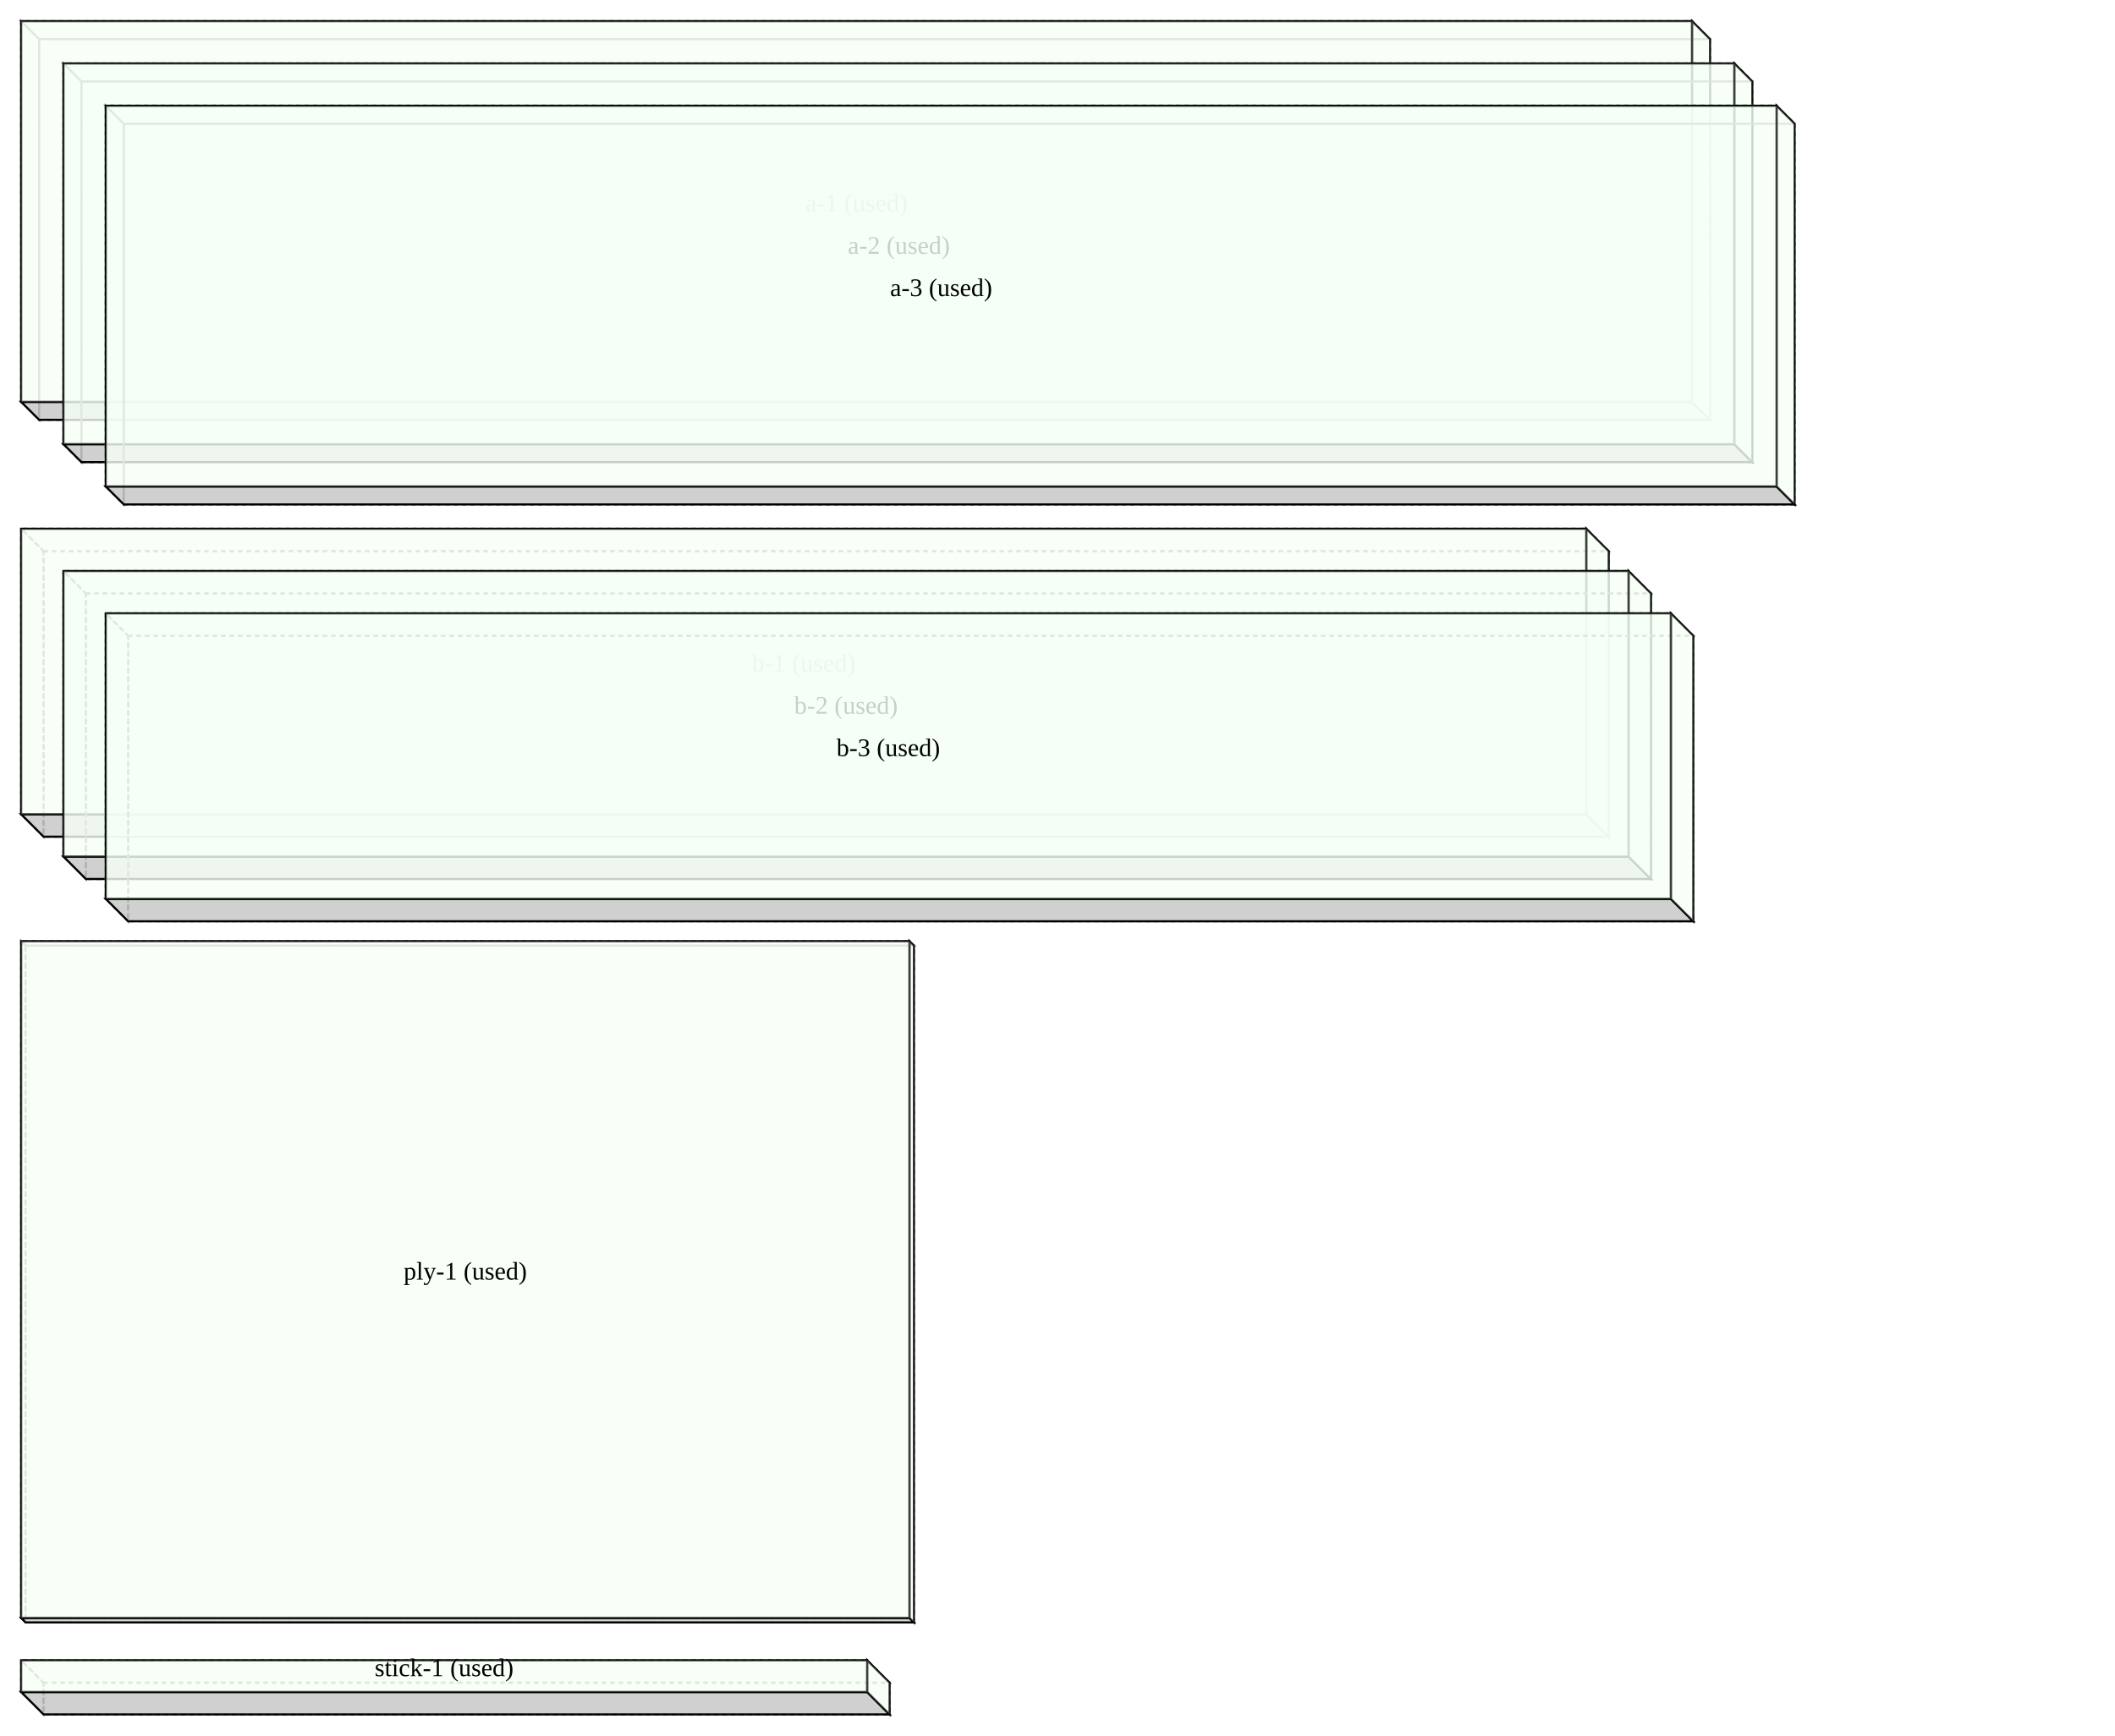
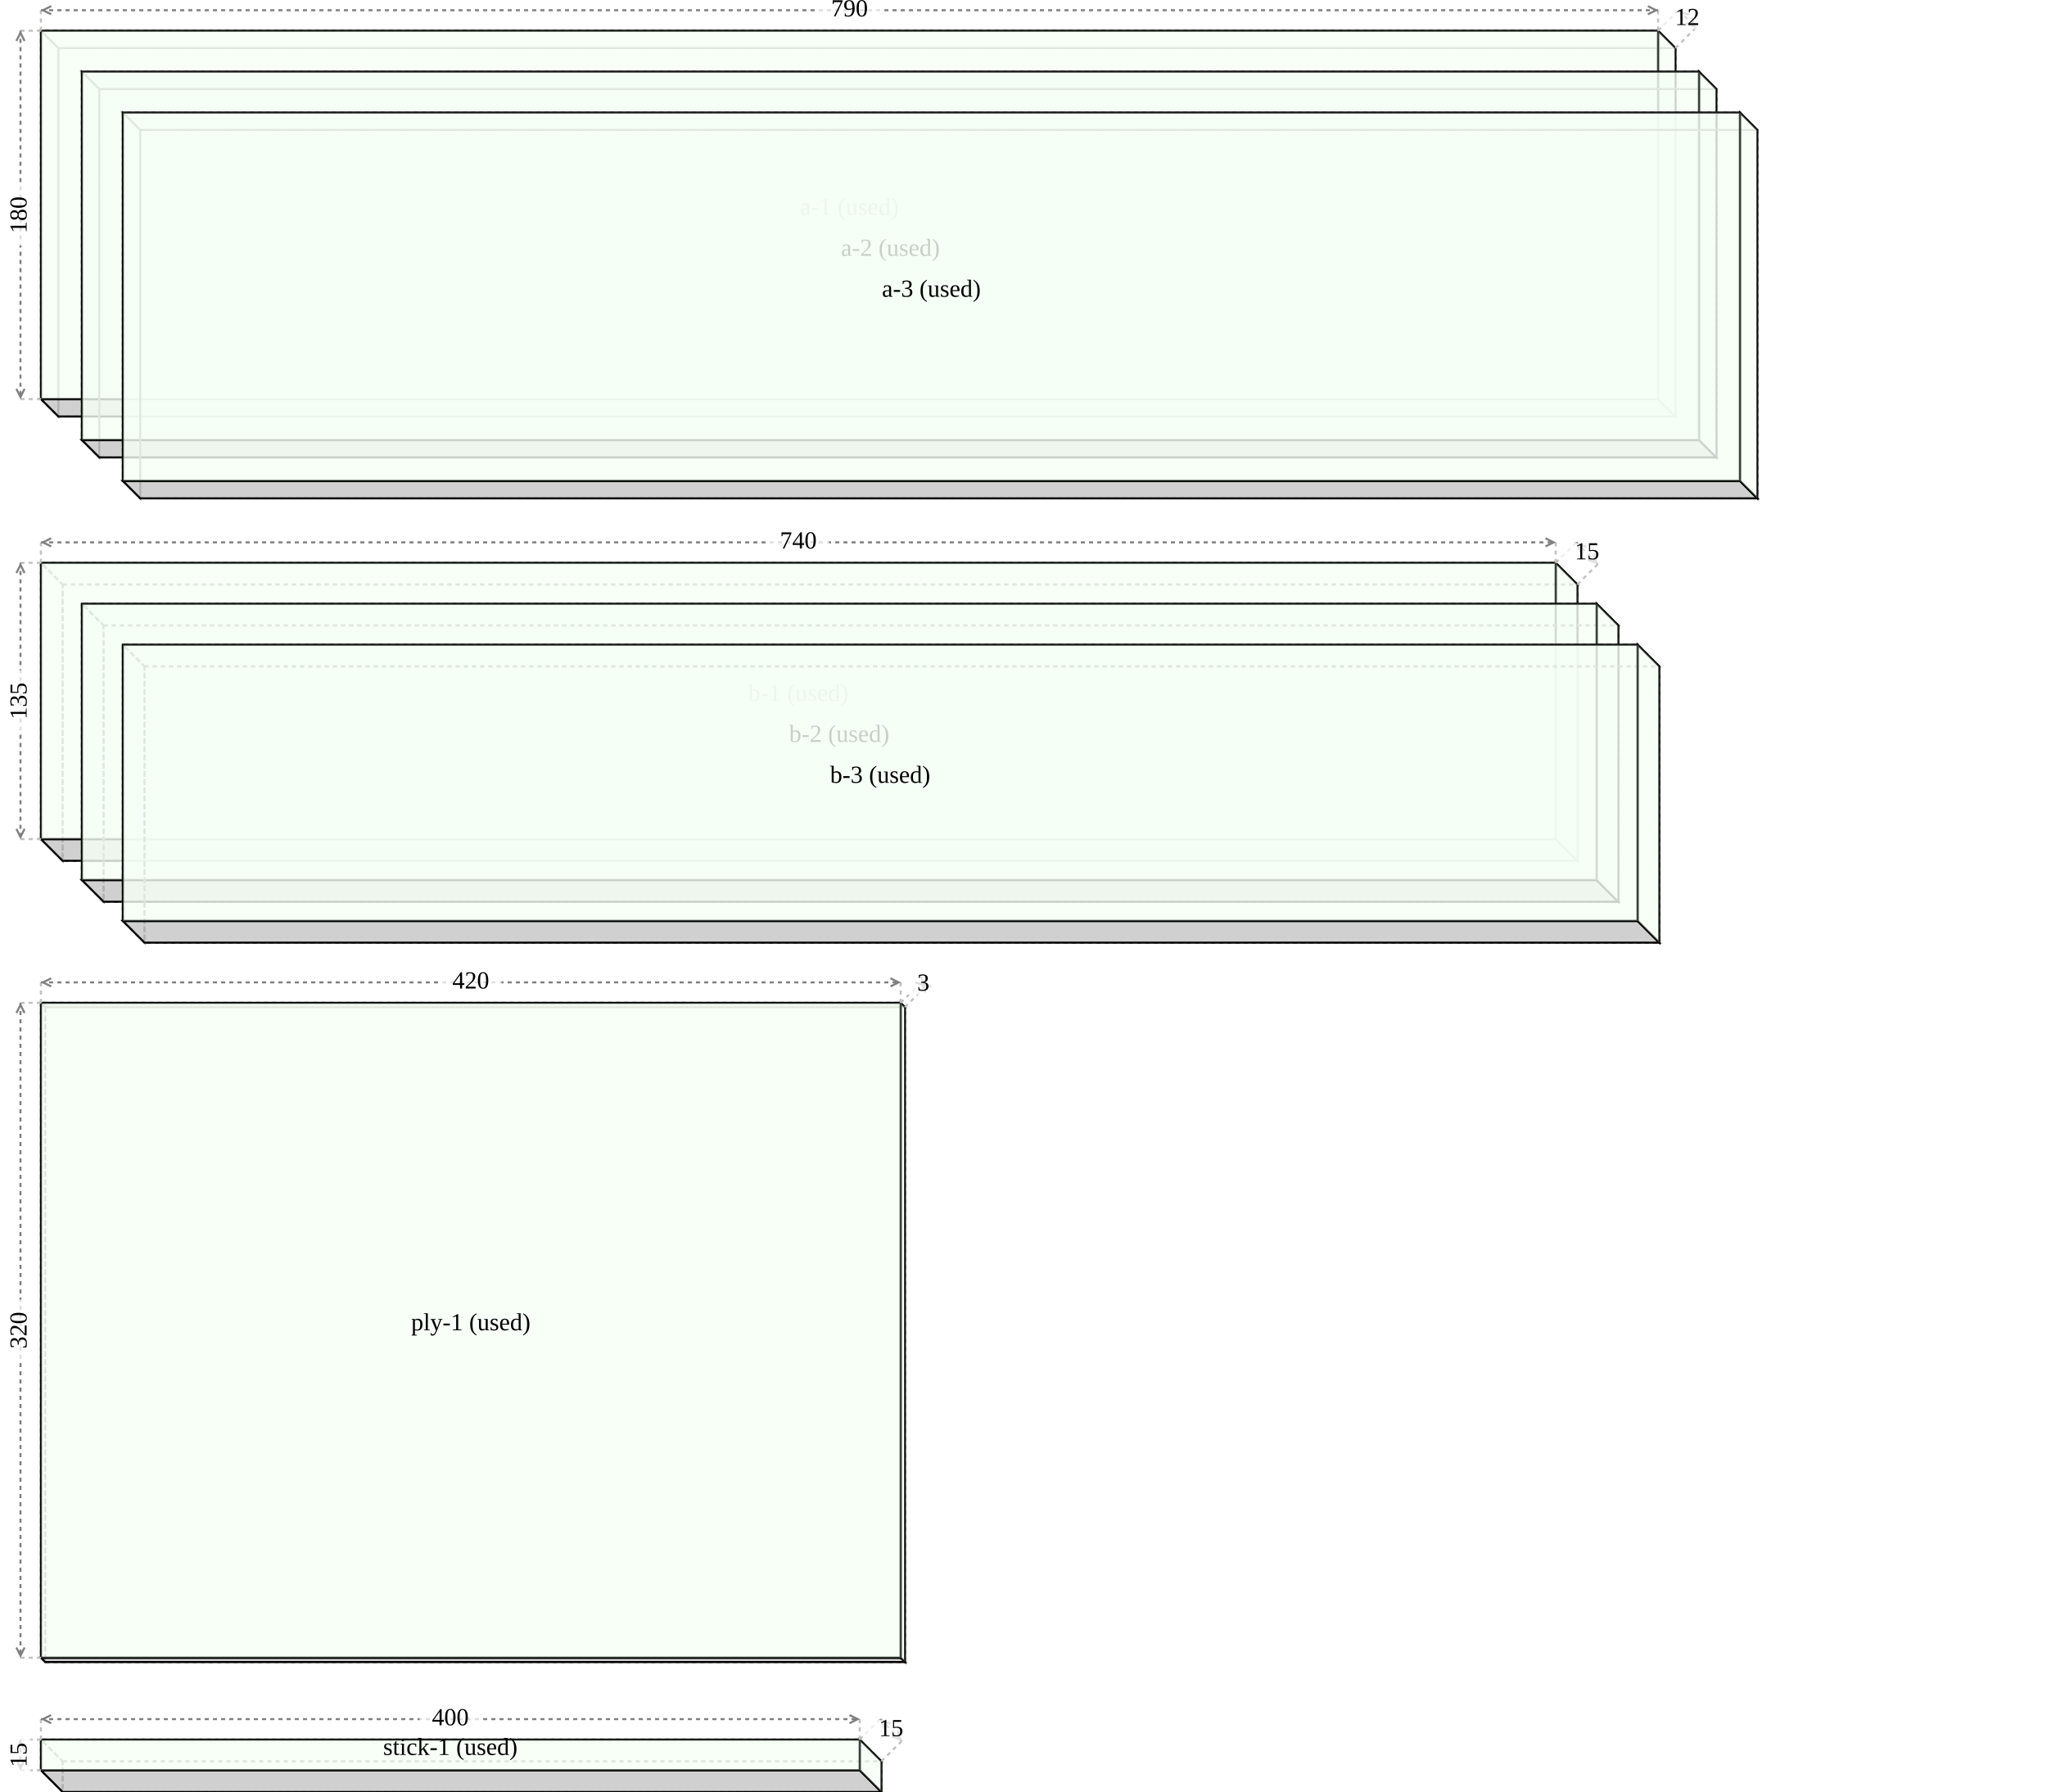
- <svg xmlns="http://www.w3.org/2000/svg" width="1000" viewBox="0.0 0.0 1000.0 820.6">
-   <polygon fill="none" stroke-width="1" stroke-dasharray="2" stroke="gray" points="18.5,18.5 18.5,198.5 808.5,198.5 808.5,18.5" />
-   <polygon fill="none" stroke-width="1" stroke-dasharray="2" stroke="gray" points="10.0,10.0 10.0,190.0 18.5,198.5 18.5,18.5" />
-   <polygon fill="none" stroke-width="1" stroke-dasharray="2" stroke="gray" points="18.5,18.5 808.5,18.5 800.0,10.0 10.0,10.0" />
-   <polygon fill="rgba(192,192,192,0.75)" stroke-width="1" stroke-dasharray="" stroke="black" points="10.0,190.0 800.0,190.0 808.5,198.5 18.5,198.5" />
-   <polygon fill="rgba(255,255,255,0.75)" stroke-width="1" stroke-dasharray="" stroke="black" points="808.5,18.5 808.5,198.5 800.0,190.0 800.0,10.0" />
-   <polygon fill="rgba(255,255,255,0.75)" stroke-width="1" stroke-dasharray="" stroke="black" points="10.0,10.0 800.0,10.0 800.0,190.0 10.0,190.0" />
-   <polygon fill="rgba(224,255,224,0.25)" stroke-width="1" stroke-dasharray="" stroke="none" points="800.0,10.0 808.5,18.5 808.5,198.5 800.0,190.0" />
-   <polygon fill="rgba(224,255,224,0.25)" stroke-width="1" stroke-dasharray="" stroke="none" points="10.0,10.0 800.0,10.0 800.0,190.0 10.0,190.0" />
-   <text style="" text-anchor="middle" x="405.0" y="100.0" fill="black">a-1 (used)</text>
-   <polygon fill="none" stroke-width="1" stroke-dasharray="2" stroke="gray" points="38.5,38.5 38.5,218.5 828.5,218.5 828.5,38.5" />
-   <polygon fill="none" stroke-width="1" stroke-dasharray="2" stroke="gray" points="30.0,30.0 30.0,210.0 38.5,218.5 38.5,38.5" />
-   <polygon fill="none" stroke-width="1" stroke-dasharray="2" stroke="gray" points="38.5,38.5 828.5,38.5 820.0,30.0 30.0,30.0" />
-   <polygon fill="rgba(192,192,192,0.75)" stroke-width="1" stroke-dasharray="" stroke="black" points="30.0,210.0 820.0,210.0 828.5,218.5 38.5,218.5" />
-   <polygon fill="rgba(255,255,255,0.75)" stroke-width="1" stroke-dasharray="" stroke="black" points="828.5,38.5 828.5,218.5 820.0,210.0 820.0,30.0" />
-   <polygon fill="rgba(255,255,255,0.75)" stroke-width="1" stroke-dasharray="" stroke="black" points="30.0,30.0 820.0,30.0 820.0,210.0 30.0,210.0" />
-   <polygon fill="rgba(224,255,224,0.25)" stroke-width="1" stroke-dasharray="" stroke="none" points="820.0,30.0 828.5,38.5 828.5,218.5 820.0,210.0" />
-   <polygon fill="rgba(224,255,224,0.25)" stroke-width="1" stroke-dasharray="" stroke="none" points="30.0,30.0 820.0,30.0 820.0,210.0 30.0,210.0" />
-   <text style="" text-anchor="middle" x="425.0" y="120.0" fill="black">a-2 (used)</text>
-   <polygon fill="none" stroke-width="1" stroke-dasharray="2" stroke="gray" points="58.5,58.5 58.5,238.5 848.5,238.5 848.5,58.5" />
-   <polygon fill="none" stroke-width="1" stroke-dasharray="2" stroke="gray" points="50.0,50.0 50.0,230.0 58.5,238.5 58.5,58.5" />
-   <polygon fill="none" stroke-width="1" stroke-dasharray="2" stroke="gray" points="58.5,58.5 848.5,58.5 840.0,50.0 50.0,50.0" />
-   <polygon fill="rgba(192,192,192,0.75)" stroke-width="1" stroke-dasharray="" stroke="black" points="50.0,230.0 840.0,230.0 848.5,238.5 58.5,238.5" />
-   <polygon fill="rgba(255,255,255,0.75)" stroke-width="1" stroke-dasharray="" stroke="black" points="848.5,58.5 848.5,238.5 840.0,230.0 840.0,50.0" />
-   <polygon fill="rgba(255,255,255,0.75)" stroke-width="1" stroke-dasharray="" stroke="black" points="50.0,50.0 840.0,50.0 840.0,230.0 50.0,230.0" />
-   <polygon fill="rgba(224,255,224,0.25)" stroke-width="1" stroke-dasharray="" stroke="none" points="840.0,50.0 848.5,58.5 848.5,238.5 840.0,230.0" />
-   <polygon fill="rgba(224,255,224,0.25)" stroke-width="1" stroke-dasharray="" stroke="none" points="50.0,50.0 840.0,50.0 840.0,230.0 50.0,230.0" />
-   <text style="" text-anchor="middle" x="445.0" y="140.0" fill="black">a-3 (used)</text>
-   <polygon fill="none" stroke-width="1" stroke-dasharray="2" stroke="gray" points="20.6,260.6 20.6,395.6 760.6,395.6 760.6,260.6" />
-   <polygon fill="none" stroke-width="1" stroke-dasharray="2" stroke="gray" points="10.0,250.0 10.0,385.0 20.6,395.6 20.6,260.6" />
-   <polygon fill="none" stroke-width="1" stroke-dasharray="2" stroke="gray" points="20.6,260.6 760.6,260.6 750.0,250.0 10.0,250.0" />
-   <polygon fill="rgba(192,192,192,0.75)" stroke-width="1" stroke-dasharray="" stroke="black" points="10.0,385.0 750.0,385.0 760.6,395.6 20.6,395.6" />
-   <polygon fill="rgba(255,255,255,0.75)" stroke-width="1" stroke-dasharray="" stroke="black" points="760.6,260.6 760.6,395.6 750.0,385.0 750.0,250.0" />
-   <polygon fill="rgba(255,255,255,0.75)" stroke-width="1" stroke-dasharray="" stroke="black" points="10.0,250.0 750.0,250.0 750.0,385.0 10.0,385.0" />
-   <polygon fill="rgba(224,255,224,0.25)" stroke-width="1" stroke-dasharray="" stroke="none" points="750.0,250.0 760.6,260.6 760.6,395.6 750.0,385.0" />
-   <polygon fill="rgba(224,255,224,0.25)" stroke-width="1" stroke-dasharray="" stroke="none" points="10.0,250.0 750.0,250.0 750.0,385.0 10.0,385.0" />
-   <text style="" text-anchor="middle" x="380.0" y="317.5" fill="black">b-1 (used)</text>
-   <polygon fill="none" stroke-width="1" stroke-dasharray="2" stroke="gray" points="40.6,280.6 40.6,415.6 780.6,415.6 780.6,280.6" />
-   <polygon fill="none" stroke-width="1" stroke-dasharray="2" stroke="gray" points="30.0,270.0 30.0,405.0 40.6,415.6 40.6,280.6" />
-   <polygon fill="none" stroke-width="1" stroke-dasharray="2" stroke="gray" points="40.6,280.6 780.6,280.6 770.0,270.0 30.0,270.0" />
-   <polygon fill="rgba(192,192,192,0.75)" stroke-width="1" stroke-dasharray="" stroke="black" points="30.0,405.0 770.0,405.0 780.6,415.6 40.6,415.6" />
-   <polygon fill="rgba(255,255,255,0.75)" stroke-width="1" stroke-dasharray="" stroke="black" points="780.6,280.6 780.6,415.6 770.0,405.0 770.0,270.0" />
-   <polygon fill="rgba(255,255,255,0.75)" stroke-width="1" stroke-dasharray="" stroke="black" points="30.0,270.0 770.0,270.0 770.0,405.0 30.0,405.0" />
-   <polygon fill="rgba(224,255,224,0.25)" stroke-width="1" stroke-dasharray="" stroke="none" points="770.0,270.0 780.6,280.6 780.6,415.6 770.0,405.0" />
-   <polygon fill="rgba(224,255,224,0.25)" stroke-width="1" stroke-dasharray="" stroke="none" points="30.0,270.0 770.0,270.0 770.0,405.0 30.0,405.0" />
-   <text style="" text-anchor="middle" x="400.0" y="337.5" fill="black">b-2 (used)</text>
-   <polygon fill="none" stroke-width="1" stroke-dasharray="2" stroke="gray" points="60.6,300.6 60.6,435.6 800.6,435.6 800.6,300.6" />
-   <polygon fill="none" stroke-width="1" stroke-dasharray="2" stroke="gray" points="50.0,290.0 50.0,425.0 60.6,435.6 60.6,300.6" />
-   <polygon fill="none" stroke-width="1" stroke-dasharray="2" stroke="gray" points="60.6,300.6 800.6,300.6 790.0,290.0 50.0,290.0" />
-   <polygon fill="rgba(192,192,192,0.75)" stroke-width="1" stroke-dasharray="" stroke="black" points="50.0,425.0 790.0,425.0 800.6,435.6 60.6,435.6" />
-   <polygon fill="rgba(255,255,255,0.75)" stroke-width="1" stroke-dasharray="" stroke="black" points="800.6,300.6 800.6,435.6 790.0,425.0 790.0,290.0" />
-   <polygon fill="rgba(255,255,255,0.75)" stroke-width="1" stroke-dasharray="" stroke="black" points="50.0,290.0 790.0,290.0 790.0,425.0 50.0,425.0" />
-   <polygon fill="rgba(224,255,224,0.25)" stroke-width="1" stroke-dasharray="" stroke="none" points="790.0,290.0 800.6,300.6 800.6,435.6 790.0,425.0" />
-   <polygon fill="rgba(224,255,224,0.25)" stroke-width="1" stroke-dasharray="" stroke="none" points="50.0,290.0 790.0,290.0 790.0,425.0 50.0,425.0" />
-   <text style="" text-anchor="middle" x="420.0" y="357.5" fill="black">b-3 (used)</text>
-   <polygon fill="none" stroke-width="1" stroke-dasharray="2" stroke="gray" points="12.1,447.1 12.1,767.1 432.1,767.1 432.1,447.1" />
-   <polygon fill="none" stroke-width="1" stroke-dasharray="2" stroke="gray" points="10.0,445.0 10.0,765.0 12.1,767.1 12.1,447.1" />
-   <polygon fill="none" stroke-width="1" stroke-dasharray="2" stroke="gray" points="12.1,447.1 432.1,447.1 430.0,445.0 10.0,445.0" />
-   <polygon fill="rgba(192,192,192,0.75)" stroke-width="1" stroke-dasharray="" stroke="black" points="10.0,765.0 430.0,765.0 432.1,767.1 12.1,767.1" />
-   <polygon fill="rgba(255,255,255,0.75)" stroke-width="1" stroke-dasharray="" stroke="black" points="432.1,447.1 432.1,767.1 430.0,765.0 430.0,445.0" />
-   <polygon fill="rgba(255,255,255,0.75)" stroke-width="1" stroke-dasharray="" stroke="black" points="10.0,445.0 430.0,445.0 430.0,765.0 10.0,765.0" />
-   <polygon fill="rgba(224,255,224,0.25)" stroke-width="1" stroke-dasharray="" stroke="none" points="430.0,445.0 432.1,447.1 432.1,767.1 430.0,765.0" />
-   <polygon fill="rgba(224,255,224,0.25)" stroke-width="1" stroke-dasharray="" stroke="none" points="10.0,445.0 430.0,445.0 430.0,765.0 10.0,765.0" />
-   <text style="" text-anchor="middle" x="220.0" y="605.0" fill="black">ply-1 (used)</text>
-   <polygon fill="none" stroke-width="1" stroke-dasharray="2" stroke="gray" points="20.6,795.6 20.6,810.6 420.6,810.6 420.6,795.6" />
-   <polygon fill="none" stroke-width="1" stroke-dasharray="2" stroke="gray" points="10.0,785.0 10.0,800.0 20.6,810.6 20.6,795.6" />
-   <polygon fill="none" stroke-width="1" stroke-dasharray="2" stroke="gray" points="20.6,795.6 420.6,795.6 410.0,785.0 10.0,785.0" />
-   <polygon fill="rgba(192,192,192,0.75)" stroke-width="1" stroke-dasharray="" stroke="black" points="10.0,800.0 410.0,800.0 420.6,810.6 20.6,810.6" />
-   <polygon fill="rgba(255,255,255,0.75)" stroke-width="1" stroke-dasharray="" stroke="black" points="420.6,795.6 420.6,810.6 410.0,800.0 410.0,785.0" />
-   <polygon fill="rgba(255,255,255,0.75)" stroke-width="1" stroke-dasharray="" stroke="black" points="10.0,785.0 410.0,785.0 410.0,800.0 10.0,800.0" />
-   <polygon fill="rgba(224,255,224,0.25)" stroke-width="1" stroke-dasharray="" stroke="none" points="410.0,785.0 420.6,795.6 420.6,810.6 410.0,800.0" />
-   <polygon fill="rgba(224,255,224,0.25)" stroke-width="1" stroke-dasharray="" stroke="none" points="10.0,785.0 410.0,785.0 410.0,800.0 10.0,800.0" />
-   <text style="" text-anchor="middle" x="210.0" y="792.5" fill="black">stick-1 (used)</text>
+ <svg xmlns="http://www.w3.org/2000/svg" width="1000" viewBox="0.0 -5.0 1000.0 875.6">
+   <polygon fill="none" stroke-width="1" stroke-dasharray="2" stroke="gray" points="28.5,18.5 28.5,198.5 818.5,198.5 818.5,18.5" />
+   <polygon fill="none" stroke-width="1" stroke-dasharray="2" stroke="gray" points="20.0,10.0 20.0,190.0 28.5,198.5 28.5,18.5" />
+   <polygon fill="none" stroke-width="1" stroke-dasharray="2" stroke="gray" points="28.5,18.5 818.5,18.5 810.0,10.0 20.0,10.0" />
+   <polygon fill="rgba(192,192,192,0.75)" stroke-width="1" stroke-dasharray="" stroke="black" points="20.0,190.0 810.0,190.0 818.5,198.5 28.5,198.5" />
+   <polygon fill="rgba(255,255,255,0.75)" stroke-width="1" stroke-dasharray="" stroke="black" points="818.5,18.5 818.5,198.5 810.0,190.0 810.0,10.0" />
+   <polygon fill="rgba(255,255,255,0.75)" stroke-width="1" stroke-dasharray="" stroke="black" points="20.0,10.0 810.0,10.0 810.0,190.0 20.0,190.0" />
+   <polygon fill="rgba(224,255,224,0.25)" stroke-width="1" stroke-dasharray="" stroke="none" points="810.0,10.0 818.5,18.5 818.5,198.5 810.0,190.0" />
+   <polygon fill="rgba(224,255,224,0.25)" stroke-width="1" stroke-dasharray="" stroke="none" points="20.0,10.0 810.0,10.0 810.0,190.0 20.0,190.0" />
+   <text style="" text-anchor="middle" x="415.0" y="100.0" fill="black">a-1 (used)</text>
+   <polygon fill="none" stroke-width="1" stroke-dasharray="2" stroke="gray" points="48.5,38.5 48.5,218.5 838.5,218.5 838.5,38.5" />
+   <polygon fill="none" stroke-width="1" stroke-dasharray="2" stroke="gray" points="40.0,30.0 40.0,210.0 48.5,218.5 48.5,38.5" />
+   <polygon fill="none" stroke-width="1" stroke-dasharray="2" stroke="gray" points="48.5,38.5 838.5,38.5 830.0,30.0 40.0,30.0" />
+   <polygon fill="rgba(192,192,192,0.75)" stroke-width="1" stroke-dasharray="" stroke="black" points="40.0,210.0 830.0,210.0 838.5,218.5 48.5,218.5" />
+   <polygon fill="rgba(255,255,255,0.75)" stroke-width="1" stroke-dasharray="" stroke="black" points="838.5,38.5 838.5,218.5 830.0,210.0 830.0,30.0" />
+   <polygon fill="rgba(255,255,255,0.75)" stroke-width="1" stroke-dasharray="" stroke="black" points="40.0,30.0 830.0,30.0 830.0,210.0 40.0,210.0" />
+   <polygon fill="rgba(224,255,224,0.25)" stroke-width="1" stroke-dasharray="" stroke="none" points="830.0,30.0 838.5,38.5 838.5,218.5 830.0,210.0" />
+   <polygon fill="rgba(224,255,224,0.25)" stroke-width="1" stroke-dasharray="" stroke="none" points="40.0,30.0 830.0,30.0 830.0,210.0 40.0,210.0" />
+   <text style="" text-anchor="middle" x="435.0" y="120.0" fill="black">a-2 (used)</text>
+   <polygon fill="none" stroke-width="1" stroke-dasharray="2" stroke="gray" points="68.5,58.5 68.5,238.5 858.5,238.5 858.5,58.5" />
+   <polygon fill="none" stroke-width="1" stroke-dasharray="2" stroke="gray" points="60.0,50.0 60.0,230.0 68.5,238.5 68.5,58.5" />
+   <polygon fill="none" stroke-width="1" stroke-dasharray="2" stroke="gray" points="68.5,58.5 858.5,58.5 850.0,50.0 60.0,50.0" />
+   <polygon fill="rgba(192,192,192,0.75)" stroke-width="1" stroke-dasharray="" stroke="black" points="60.0,230.0 850.0,230.0 858.5,238.5 68.5,238.5" />
+   <polygon fill="rgba(255,255,255,0.75)" stroke-width="1" stroke-dasharray="" stroke="black" points="858.5,58.5 858.5,238.5 850.0,230.0 850.0,50.0" />
+   <polygon fill="rgba(255,255,255,0.75)" stroke-width="1" stroke-dasharray="" stroke="black" points="60.0,50.0 850.0,50.0 850.0,230.0 60.0,230.0" />
+   <polygon fill="rgba(224,255,224,0.25)" stroke-width="1" stroke-dasharray="" stroke="none" points="850.0,50.0 858.5,58.5 858.5,238.5 850.0,230.0" />
+   <polygon fill="rgba(224,255,224,0.25)" stroke-width="1" stroke-dasharray="" stroke="none" points="60.0,50.0 850.0,50.0 850.0,230.0 60.0,230.0" />
+   <text style="" text-anchor="middle" x="455.0" y="140.0" fill="black">a-3 (used)</text>
+   <polyline fill="none" stroke-width="1" stroke-dasharray="2" stroke="silver" points="810.0,10.0 810.0,0.0" />
+   <polyline fill="none" stroke-width="1" stroke-dasharray="2" stroke="silver" points="20.0,10.0 20.0,0.0" />
+   <polyline fill="none" stroke-width="1" stroke-dasharray="2" stroke="gray" points="20.0,0.0 810.0,0.0" />
+   <polyline fill="none" stroke-width="1" stroke-dasharray="" stroke="gray" points="-4.0,-2.0 0.0,0.0 -4.0,2.0" transform="translate(809.0, 0.0) rotate(0.0)" />
+   <polyline fill="none" stroke-width="1" stroke-dasharray="" stroke="gray" points="-4.0,-2.0 0.0,0.0 -4.0,2.0" transform="translate(21.0, -1.2246467991473532e-16) rotate(180.0)" />
+   <rect x="400.0" y="-5.0" width="30" height="10" style="fill: rgba(255,255,255,0.75); stroke: none; stroke-width: 1;" />
+   <text style="font-size:12px" text-anchor="middle" x="415.0" y="3.0" fill="black">790</text>
+   <polyline fill="none" stroke-width="1" stroke-dasharray="2" stroke="silver" points="20.0,190.0 10.0,190.0" />
+   <polyline fill="none" stroke-width="1" stroke-dasharray="2" stroke="silver" points="20.0,10.0 10.0,10.0" />
+   <polyline fill="none" stroke-width="1" stroke-dasharray="2" stroke="gray" points="10.0,10.0 10.0,190.0" />
+   <polyline fill="none" stroke-width="1" stroke-dasharray="" stroke="gray" points="-4.0,-2.0 0.0,0.0 -4.0,2.0" transform="translate(10.0, 189.0) rotate(90.0)" />
+   <polyline fill="none" stroke-width="1" stroke-dasharray="" stroke="gray" points="-4.0,-2.0 0.0,0.0 -4.0,2.0" transform="translate(10.0, 11.0) rotate(-90.0)" />
+   <rect x="5.0" y="85.0" width="10" height="30" style="fill: rgba(255,255,255,0.75); stroke: none; stroke-width: 1;" />
+   <text style="font-size:12px" text-anchor="middle" x="0" y="0" fill="black" transform="translate(13.0 100.0) rotate(-90)">180</text>
+   <polyline fill="none" stroke-width="1" stroke-dasharray="2" stroke="silver" points="818.5,18.5 828.5,8.5" />
+   <polyline fill="none" stroke-width="1" stroke-dasharray="2" stroke="silver" points="810.0,10.0 820.0,0.0" />
+   <polyline fill="none" stroke-width="1" stroke-dasharray="2" stroke="gray" points="820.0,0.0 828.5,8.5" />
+   <polyline fill="none" stroke-width="1" stroke-dasharray="" stroke="gray" points="-4.0,-2.0 0.0,0.0 -4.0,2.0" transform="translate(827.7782, 7.778175) rotate(45)" />
+   <polyline fill="none" stroke-width="1" stroke-dasharray="" stroke="gray" points="-4.0,-2.0 0.0,0.0 -4.0,2.0" transform="translate(820.7071, 0.7071068) rotate(-135)" />
+   <rect x="811.743" y="-0.757" width="25" height="10" style="fill: rgba(255,255,255,0.75); stroke: none; stroke-width: 1;" />
+   <text style="font-size:12px" text-anchor="middle" x="824.243" y="7.243" fill="black">12</text>
+   <polygon fill="none" stroke-width="1" stroke-dasharray="2" stroke="gray" points="30.6,280.6 30.6,415.6 770.6,415.6 770.6,280.6" />
+   <polygon fill="none" stroke-width="1" stroke-dasharray="2" stroke="gray" points="20.0,270.0 20.0,405.0 30.6,415.6 30.6,280.6" />
+   <polygon fill="none" stroke-width="1" stroke-dasharray="2" stroke="gray" points="30.6,280.6 770.6,280.6 760.0,270.0 20.0,270.0" />
+   <polygon fill="rgba(192,192,192,0.75)" stroke-width="1" stroke-dasharray="" stroke="black" points="20.0,405.0 760.0,405.0 770.6,415.6 30.6,415.6" />
+   <polygon fill="rgba(255,255,255,0.75)" stroke-width="1" stroke-dasharray="" stroke="black" points="770.6,280.6 770.6,415.6 760.0,405.0 760.0,270.0" />
+   <polygon fill="rgba(255,255,255,0.75)" stroke-width="1" stroke-dasharray="" stroke="black" points="20.0,270.0 760.0,270.0 760.0,405.0 20.0,405.0" />
+   <polygon fill="rgba(224,255,224,0.25)" stroke-width="1" stroke-dasharray="" stroke="none" points="760.0,270.0 770.6,280.6 770.6,415.6 760.0,405.0" />
+   <polygon fill="rgba(224,255,224,0.25)" stroke-width="1" stroke-dasharray="" stroke="none" points="20.0,270.0 760.0,270.0 760.0,405.0 20.0,405.0" />
+   <text style="" text-anchor="middle" x="390.0" y="337.5" fill="black">b-1 (used)</text>
+   <polygon fill="none" stroke-width="1" stroke-dasharray="2" stroke="gray" points="50.6,300.6 50.6,435.6 790.6,435.6 790.6,300.6" />
+   <polygon fill="none" stroke-width="1" stroke-dasharray="2" stroke="gray" points="40.0,290.0 40.0,425.0 50.6,435.6 50.6,300.6" />
+   <polygon fill="none" stroke-width="1" stroke-dasharray="2" stroke="gray" points="50.6,300.6 790.6,300.6 780.0,290.0 40.0,290.0" />
+   <polygon fill="rgba(192,192,192,0.75)" stroke-width="1" stroke-dasharray="" stroke="black" points="40.0,425.0 780.0,425.0 790.6,435.6 50.6,435.6" />
+   <polygon fill="rgba(255,255,255,0.75)" stroke-width="1" stroke-dasharray="" stroke="black" points="790.6,300.6 790.6,435.6 780.0,425.0 780.0,290.0" />
+   <polygon fill="rgba(255,255,255,0.75)" stroke-width="1" stroke-dasharray="" stroke="black" points="40.0,290.0 780.0,290.0 780.0,425.0 40.0,425.0" />
+   <polygon fill="rgba(224,255,224,0.25)" stroke-width="1" stroke-dasharray="" stroke="none" points="780.0,290.0 790.6,300.6 790.6,435.6 780.0,425.0" />
+   <polygon fill="rgba(224,255,224,0.25)" stroke-width="1" stroke-dasharray="" stroke="none" points="40.0,290.0 780.0,290.0 780.0,425.0 40.0,425.0" />
+   <text style="" text-anchor="middle" x="410.0" y="357.5" fill="black">b-2 (used)</text>
+   <polygon fill="none" stroke-width="1" stroke-dasharray="2" stroke="gray" points="70.6,320.6 70.6,455.6 810.6,455.6 810.6,320.6" />
+   <polygon fill="none" stroke-width="1" stroke-dasharray="2" stroke="gray" points="60.0,310.0 60.0,445.0 70.6,455.6 70.6,320.6" />
+   <polygon fill="none" stroke-width="1" stroke-dasharray="2" stroke="gray" points="70.6,320.6 810.6,320.6 800.0,310.0 60.0,310.0" />
+   <polygon fill="rgba(192,192,192,0.75)" stroke-width="1" stroke-dasharray="" stroke="black" points="60.0,445.0 800.0,445.0 810.6,455.6 70.6,455.6" />
+   <polygon fill="rgba(255,255,255,0.75)" stroke-width="1" stroke-dasharray="" stroke="black" points="810.6,320.6 810.6,455.6 800.0,445.0 800.0,310.0" />
+   <polygon fill="rgba(255,255,255,0.75)" stroke-width="1" stroke-dasharray="" stroke="black" points="60.0,310.0 800.0,310.0 800.0,445.0 60.0,445.0" />
+   <polygon fill="rgba(224,255,224,0.25)" stroke-width="1" stroke-dasharray="" stroke="none" points="800.0,310.0 810.6,320.6 810.6,455.6 800.0,445.0" />
+   <polygon fill="rgba(224,255,224,0.25)" stroke-width="1" stroke-dasharray="" stroke="none" points="60.0,310.0 800.0,310.0 800.0,445.0 60.0,445.0" />
+   <text style="" text-anchor="middle" x="430.0" y="377.5" fill="black">b-3 (used)</text>
+   <polyline fill="none" stroke-width="1" stroke-dasharray="2" stroke="silver" points="760.0,270.0 760.0,260.0" />
+   <polyline fill="none" stroke-width="1" stroke-dasharray="2" stroke="silver" points="20.0,270.0 20.0,260.0" />
+   <polyline fill="none" stroke-width="1" stroke-dasharray="2" stroke="gray" points="20.0,260.0 760.0,260.0" />
+   <polyline fill="none" stroke-width="1" stroke-dasharray="" stroke="gray" points="-4.0,-2.0 0.0,0.0 -4.0,2.0" transform="translate(759.0, 260.0) rotate(0.0)" />
+   <polyline fill="none" stroke-width="1" stroke-dasharray="" stroke="gray" points="-4.0,-2.0 0.0,0.0 -4.0,2.0" transform="translate(21.0, 260.0) rotate(180.0)" />
+   <rect x="375.0" y="255.0" width="30" height="10" style="fill: rgba(255,255,255,0.75); stroke: none; stroke-width: 1;" />
+   <text style="font-size:12px" text-anchor="middle" x="390.0" y="263.0" fill="black">740</text>
+   <polyline fill="none" stroke-width="1" stroke-dasharray="2" stroke="silver" points="20.0,405.0 10.0,405.0" />
+   <polyline fill="none" stroke-width="1" stroke-dasharray="2" stroke="silver" points="20.0,270.0 10.0,270.0" />
+   <polyline fill="none" stroke-width="1" stroke-dasharray="2" stroke="gray" points="10.0,270.0 10.0,405.0" />
+   <polyline fill="none" stroke-width="1" stroke-dasharray="" stroke="gray" points="-4.0,-2.0 0.0,0.0 -4.0,2.0" transform="translate(10.0, 404.0) rotate(90.0)" />
+   <polyline fill="none" stroke-width="1" stroke-dasharray="" stroke="gray" points="-4.0,-2.0 0.0,0.0 -4.0,2.0" transform="translate(10.0, 271.0) rotate(-90.0)" />
+   <rect x="5.0" y="322.5" width="10" height="30" style="fill: rgba(255,255,255,0.75); stroke: none; stroke-width: 1;" />
+   <text style="font-size:12px" text-anchor="middle" x="0" y="0" fill="black" transform="translate(13.0 337.5) rotate(-90)">135</text>
+   <polyline fill="none" stroke-width="1" stroke-dasharray="2" stroke="silver" points="770.6,280.6 780.6,270.6" />
+   <polyline fill="none" stroke-width="1" stroke-dasharray="2" stroke="silver" points="760.0,270.0 770.0,260.0" />
+   <polyline fill="none" stroke-width="1" stroke-dasharray="2" stroke="gray" points="770.0,260.0 780.6,270.6" />
+   <polyline fill="none" stroke-width="1" stroke-dasharray="" stroke="gray" points="-4.0,-2.0 0.0,0.0 -4.0,2.0" transform="translate(779.8995, 269.8995) rotate(45.0)" />
+   <polyline fill="none" stroke-width="1" stroke-dasharray="" stroke="gray" points="-4.0,-2.0 0.0,0.0 -4.0,2.0" transform="translate(770.7071, 260.7071) rotate(-135.0)" />
+   <rect x="762.803" y="260.303" width="25" height="10" style="fill: rgba(255,255,255,0.75); stroke: none; stroke-width: 1;" />
+   <text style="font-size:12px" text-anchor="middle" x="775.303" y="268.303" fill="black">15</text>
+   <polygon fill="none" stroke-width="1" stroke-dasharray="2" stroke="gray" points="22.1,487.1 22.1,807.1 442.1,807.1 442.1,487.1" />
+   <polygon fill="none" stroke-width="1" stroke-dasharray="2" stroke="gray" points="20.0,485.0 20.0,805.0 22.1,807.1 22.1,487.1" />
+   <polygon fill="none" stroke-width="1" stroke-dasharray="2" stroke="gray" points="22.1,487.1 442.1,487.1 440.0,485.0 20.0,485.0" />
+   <polygon fill="rgba(192,192,192,0.75)" stroke-width="1" stroke-dasharray="" stroke="black" points="20.0,805.0 440.0,805.0 442.1,807.1 22.1,807.1" />
+   <polygon fill="rgba(255,255,255,0.75)" stroke-width="1" stroke-dasharray="" stroke="black" points="442.1,487.1 442.1,807.1 440.0,805.0 440.0,485.0" />
+   <polygon fill="rgba(255,255,255,0.75)" stroke-width="1" stroke-dasharray="" stroke="black" points="20.0,485.0 440.0,485.0 440.0,805.0 20.0,805.0" />
+   <polygon fill="rgba(224,255,224,0.25)" stroke-width="1" stroke-dasharray="" stroke="none" points="440.0,485.0 442.1,487.1 442.1,807.1 440.0,805.0" />
+   <polygon fill="rgba(224,255,224,0.25)" stroke-width="1" stroke-dasharray="" stroke="none" points="20.0,485.0 440.0,485.0 440.0,805.0 20.0,805.0" />
+   <text style="" text-anchor="middle" x="230.0" y="645.0" fill="black">ply-1 (used)</text>
+   <polyline fill="none" stroke-width="1" stroke-dasharray="2" stroke="silver" points="440.0,485.0 440.0,475.0" />
+   <polyline fill="none" stroke-width="1" stroke-dasharray="2" stroke="silver" points="20.0,485.0 20.0,475.0" />
+   <polyline fill="none" stroke-width="1" stroke-dasharray="2" stroke="gray" points="20.0,475.0 440.0,475.0" />
+   <polyline fill="none" stroke-width="1" stroke-dasharray="" stroke="gray" points="-4.0,-2.0 0.0,0.0 -4.0,2.0" transform="translate(439.0, 475.0) rotate(0.0)" />
+   <polyline fill="none" stroke-width="1" stroke-dasharray="" stroke="gray" points="-4.0,-2.0 0.0,0.0 -4.0,2.0" transform="translate(21.0, 475.0) rotate(180.0)" />
+   <rect x="215.0" y="470.0" width="30" height="10" style="fill: rgba(255,255,255,0.75); stroke: none; stroke-width: 1;" />
+   <text style="font-size:12px" text-anchor="middle" x="230.0" y="478.0" fill="black">420</text>
+   <polyline fill="none" stroke-width="1" stroke-dasharray="2" stroke="silver" points="20.0,805.0 10.0,805.0" />
+   <polyline fill="none" stroke-width="1" stroke-dasharray="2" stroke="silver" points="20.0,485.0 10.0,485.0" />
+   <polyline fill="none" stroke-width="1" stroke-dasharray="2" stroke="gray" points="10.0,485.0 10.0,805.0" />
+   <polyline fill="none" stroke-width="1" stroke-dasharray="" stroke="gray" points="-4.0,-2.0 0.0,0.0 -4.0,2.0" transform="translate(10.0, 804.0) rotate(90.0)" />
+   <polyline fill="none" stroke-width="1" stroke-dasharray="" stroke="gray" points="-4.0,-2.0 0.0,0.0 -4.0,2.0" transform="translate(10.0, 486.0) rotate(-90.0)" />
+   <rect x="5.0" y="630.0" width="10" height="30" style="fill: rgba(255,255,255,0.75); stroke: none; stroke-width: 1;" />
+   <text style="font-size:12px" text-anchor="middle" x="0" y="0" fill="black" transform="translate(13.0 645.0) rotate(-90)">320</text>
+   <polyline fill="none" stroke-width="1" stroke-dasharray="2" stroke="silver" points="442.1,487.1 452.1,477.1" />
+   <polyline fill="none" stroke-width="1" stroke-dasharray="2" stroke="silver" points="440.0,485.0 450.0,475.0" />
+   <polyline fill="none" stroke-width="1" stroke-dasharray="2" stroke="gray" points="450.0,475.0 452.1,477.1" />
+   <polyline fill="none" stroke-width="1" stroke-dasharray="" stroke="gray" points="-4.0,-2.0 0.0,0.0 -4.0,2.0" transform="translate(451.4142, 476.4142) rotate(45.0)" />
+   <polyline fill="none" stroke-width="1" stroke-dasharray="" stroke="gray" points="-4.0,-2.0 0.0,0.0 -4.0,2.0" transform="translate(450.7071, 475.7071) rotate(-135.0)" />
+   <rect x="441.061" y="471.061" width="20" height="10" style="fill: rgba(255,255,255,0.75); stroke: none; stroke-width: 1;" />
+   <text style="font-size:12px" text-anchor="middle" x="451.061" y="479.061" fill="black">3</text>
+   <polygon fill="none" stroke-width="1" stroke-dasharray="2" stroke="gray" points="30.6,855.6 30.6,870.6 430.6,870.6 430.6,855.6" />
+   <polygon fill="none" stroke-width="1" stroke-dasharray="2" stroke="gray" points="20.0,845.0 20.0,860.0 30.6,870.6 30.6,855.6" />
+   <polygon fill="none" stroke-width="1" stroke-dasharray="2" stroke="gray" points="30.6,855.6 430.6,855.6 420.0,845.0 20.0,845.0" />
+   <polygon fill="rgba(192,192,192,0.75)" stroke-width="1" stroke-dasharray="" stroke="black" points="20.0,860.0 420.0,860.0 430.6,870.6 30.6,870.6" />
+   <polygon fill="rgba(255,255,255,0.75)" stroke-width="1" stroke-dasharray="" stroke="black" points="430.6,855.6 430.6,870.6 420.0,860.0 420.0,845.0" />
+   <polygon fill="rgba(255,255,255,0.75)" stroke-width="1" stroke-dasharray="" stroke="black" points="20.0,845.0 420.0,845.0 420.0,860.0 20.0,860.0" />
+   <polygon fill="rgba(224,255,224,0.25)" stroke-width="1" stroke-dasharray="" stroke="none" points="420.0,845.0 430.6,855.6 430.6,870.6 420.0,860.0" />
+   <polygon fill="rgba(224,255,224,0.25)" stroke-width="1" stroke-dasharray="" stroke="none" points="20.0,845.0 420.0,845.0 420.0,860.0 20.0,860.0" />
+   <text style="" text-anchor="middle" x="220.0" y="852.5" fill="black">stick-1 (used)</text>
+   <polyline fill="none" stroke-width="1" stroke-dasharray="2" stroke="silver" points="420.0,845.0 420.0,835.0" />
+   <polyline fill="none" stroke-width="1" stroke-dasharray="2" stroke="silver" points="20.0,845.0 20.0,835.0" />
+   <polyline fill="none" stroke-width="1" stroke-dasharray="2" stroke="gray" points="20.0,835.0 420.0,835.0" />
+   <polyline fill="none" stroke-width="1" stroke-dasharray="" stroke="gray" points="-4.0,-2.0 0.0,0.0 -4.0,2.0" transform="translate(419.0, 835.0) rotate(0.0)" />
+   <polyline fill="none" stroke-width="1" stroke-dasharray="" stroke="gray" points="-4.0,-2.0 0.0,0.0 -4.0,2.0" transform="translate(21.0, 835.0) rotate(180.0)" />
+   <rect x="205.0" y="830.0" width="30" height="10" style="fill: rgba(255,255,255,0.75); stroke: none; stroke-width: 1;" />
+   <text style="font-size:12px" text-anchor="middle" x="220.0" y="838.0" fill="black">400</text>
+   <polyline fill="none" stroke-width="1" stroke-dasharray="2" stroke="silver" points="20.0,860.0 10.0,860.0" />
+   <polyline fill="none" stroke-width="1" stroke-dasharray="2" stroke="silver" points="20.0,845.0 10.0,845.0" />
+   <polyline fill="none" stroke-width="1" stroke-dasharray="2" stroke="gray" points="10.0,845.0 10.0,860.0" />
+   <polyline fill="none" stroke-width="1" stroke-dasharray="" stroke="gray" points="-4.0,-2.0 0.0,0.0 -4.0,2.0" transform="translate(10.0, 859.0) rotate(90.0)" />
+   <polyline fill="none" stroke-width="1" stroke-dasharray="" stroke="gray" points="-4.0,-2.0 0.0,0.0 -4.0,2.0" transform="translate(10.0, 846.0) rotate(-90.0)" />
+   <rect x="5.0" y="840.0" width="10" height="25" style="fill: rgba(255,255,255,0.75); stroke: none; stroke-width: 1;" />
+   <text style="font-size:12px" text-anchor="middle" x="0" y="0" fill="black" transform="translate(13.0 852.5) rotate(-90)">15</text>
+   <polyline fill="none" stroke-width="1" stroke-dasharray="2" stroke="silver" points="430.6,855.6 440.6,845.6" />
+   <polyline fill="none" stroke-width="1" stroke-dasharray="2" stroke="silver" points="420.0,845.0 430.0,835.0" />
+   <polyline fill="none" stroke-width="1" stroke-dasharray="2" stroke="gray" points="430.0,835.0 440.6,845.6" />
+   <polyline fill="none" stroke-width="1" stroke-dasharray="" stroke="gray" points="-4.0,-2.0 0.0,0.0 -4.0,2.0" transform="translate(439.8995, 844.8995) rotate(45.0)" />
+   <polyline fill="none" stroke-width="1" stroke-dasharray="" stroke="gray" points="-4.0,-2.0 0.0,0.0 -4.0,2.0" transform="translate(430.7071, 835.7071) rotate(-135.0)" />
+   <rect x="422.803" y="835.303" width="25" height="10" style="fill: rgba(255,255,255,0.75); stroke: none; stroke-width: 1;" />
+   <text style="font-size:12px" text-anchor="middle" x="435.303" y="843.303" fill="black">15</text>
</svg>
